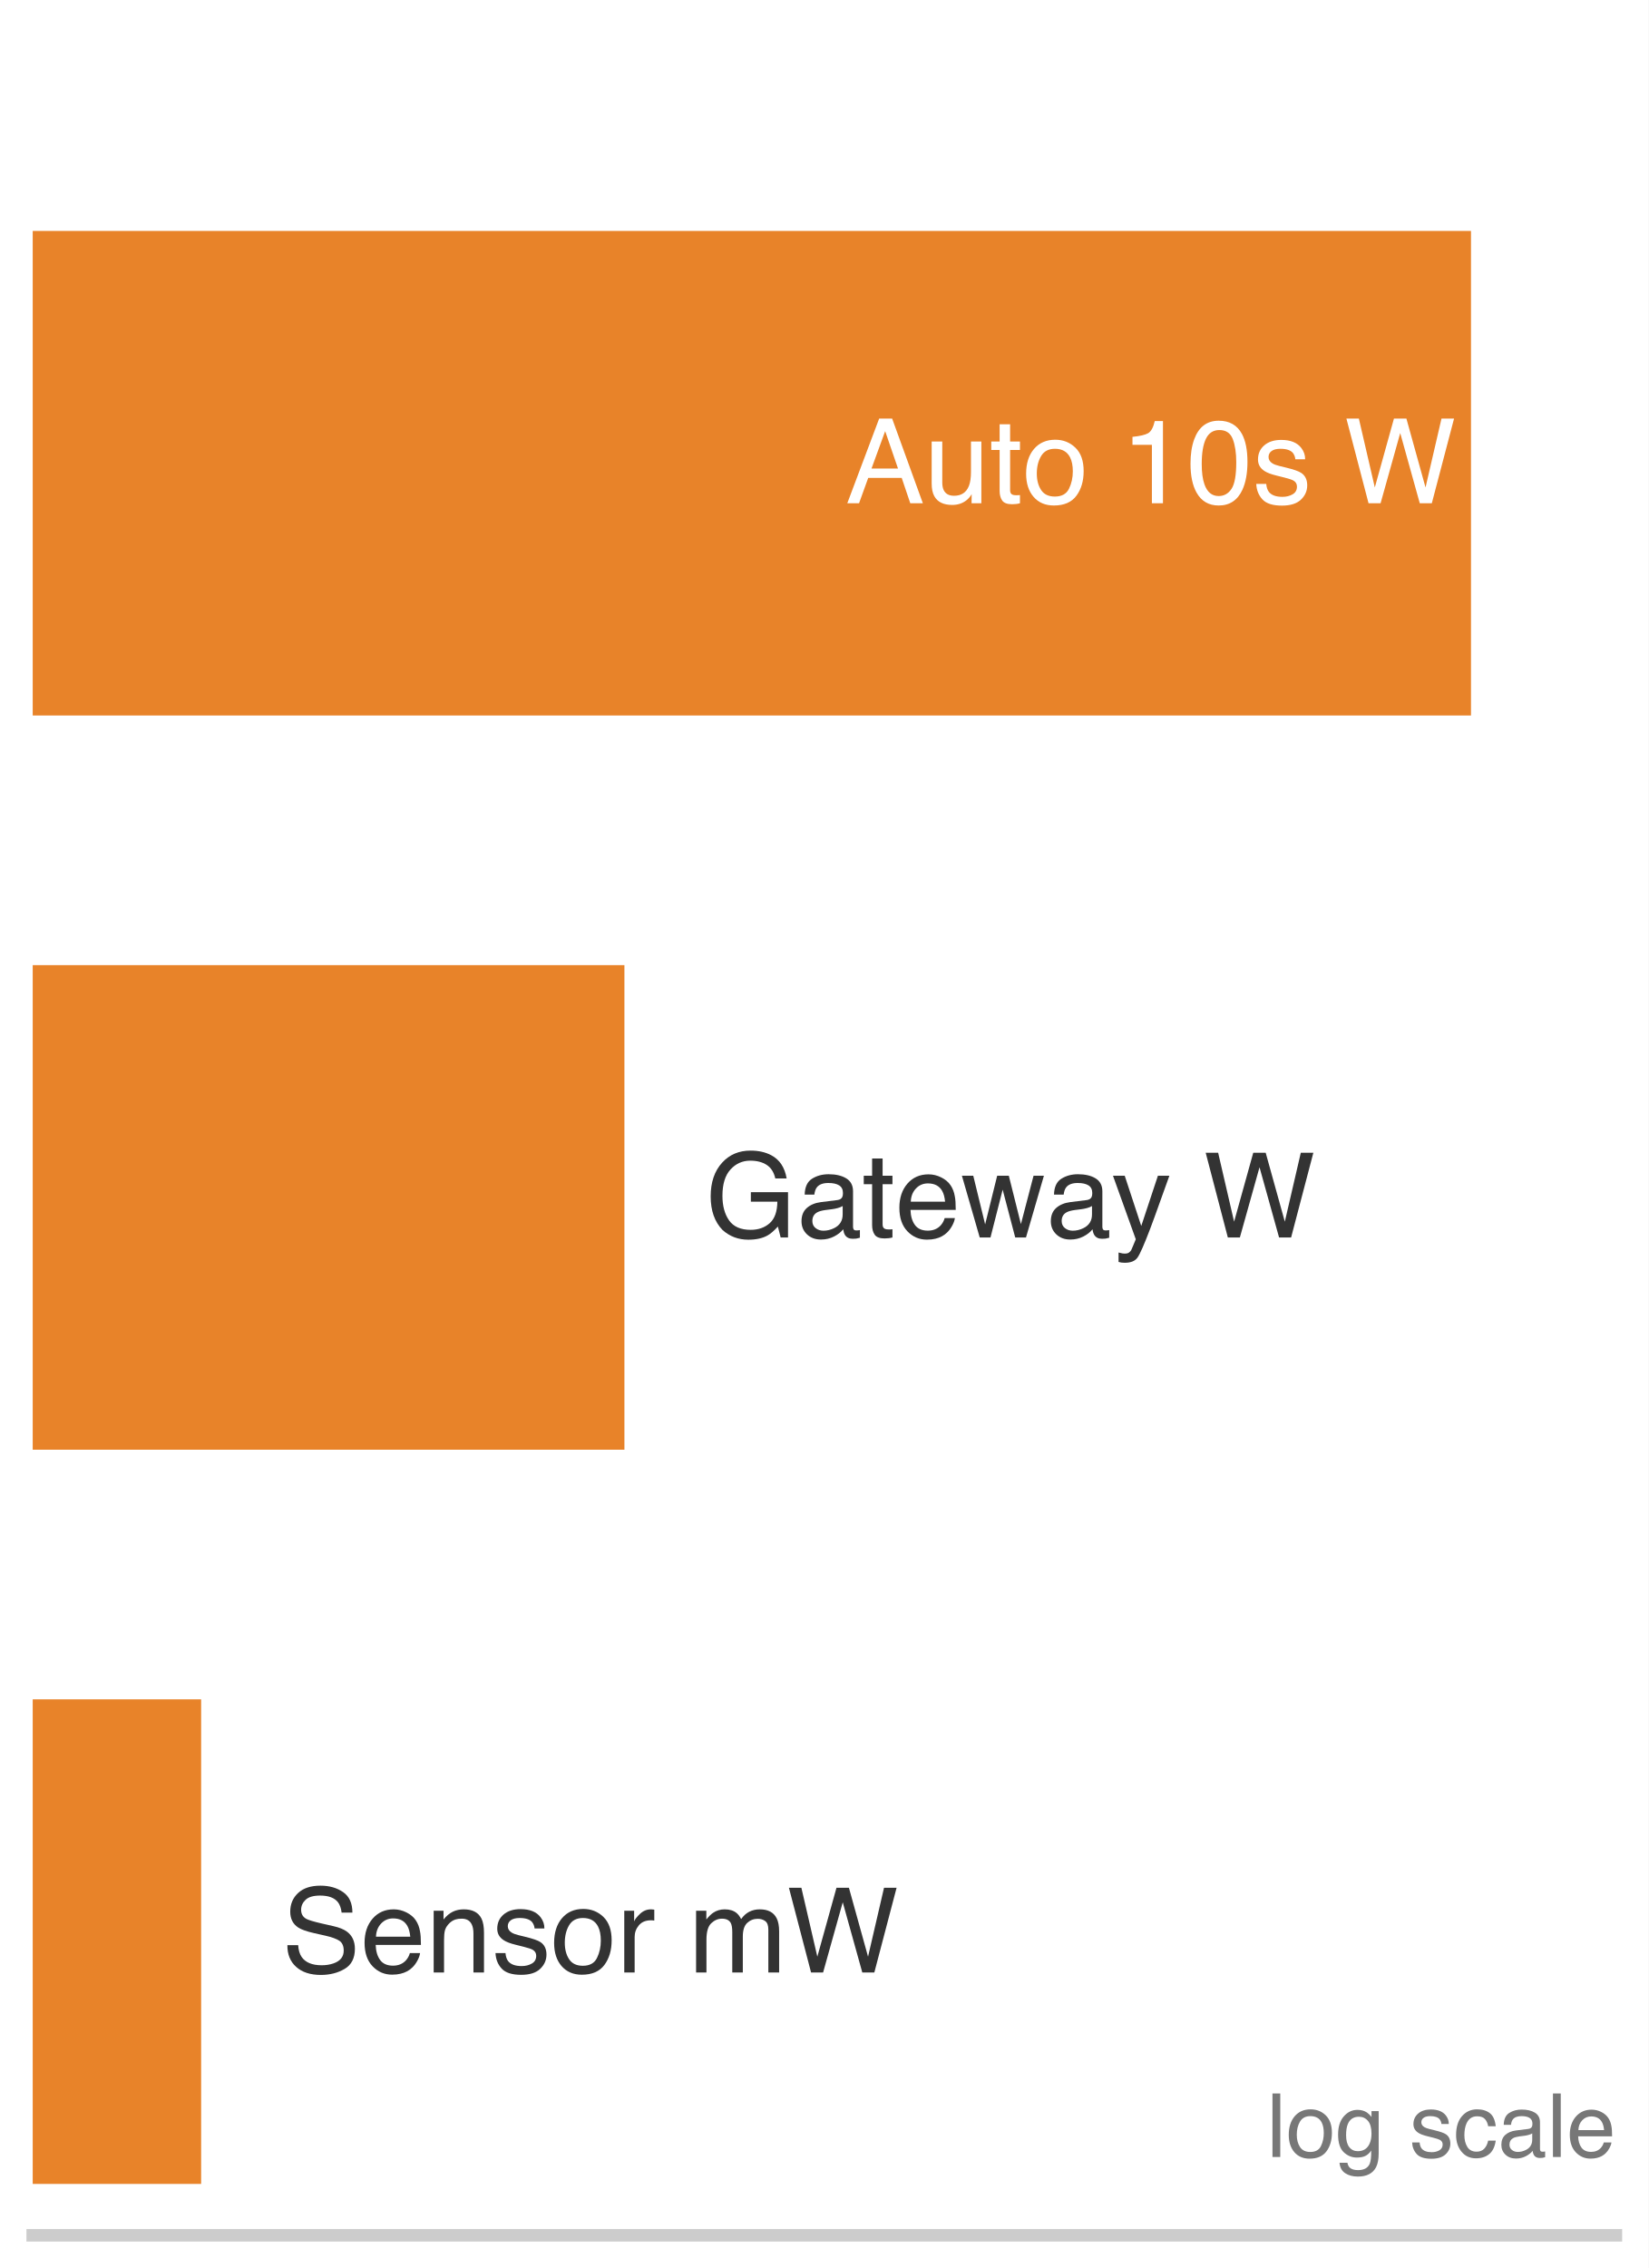
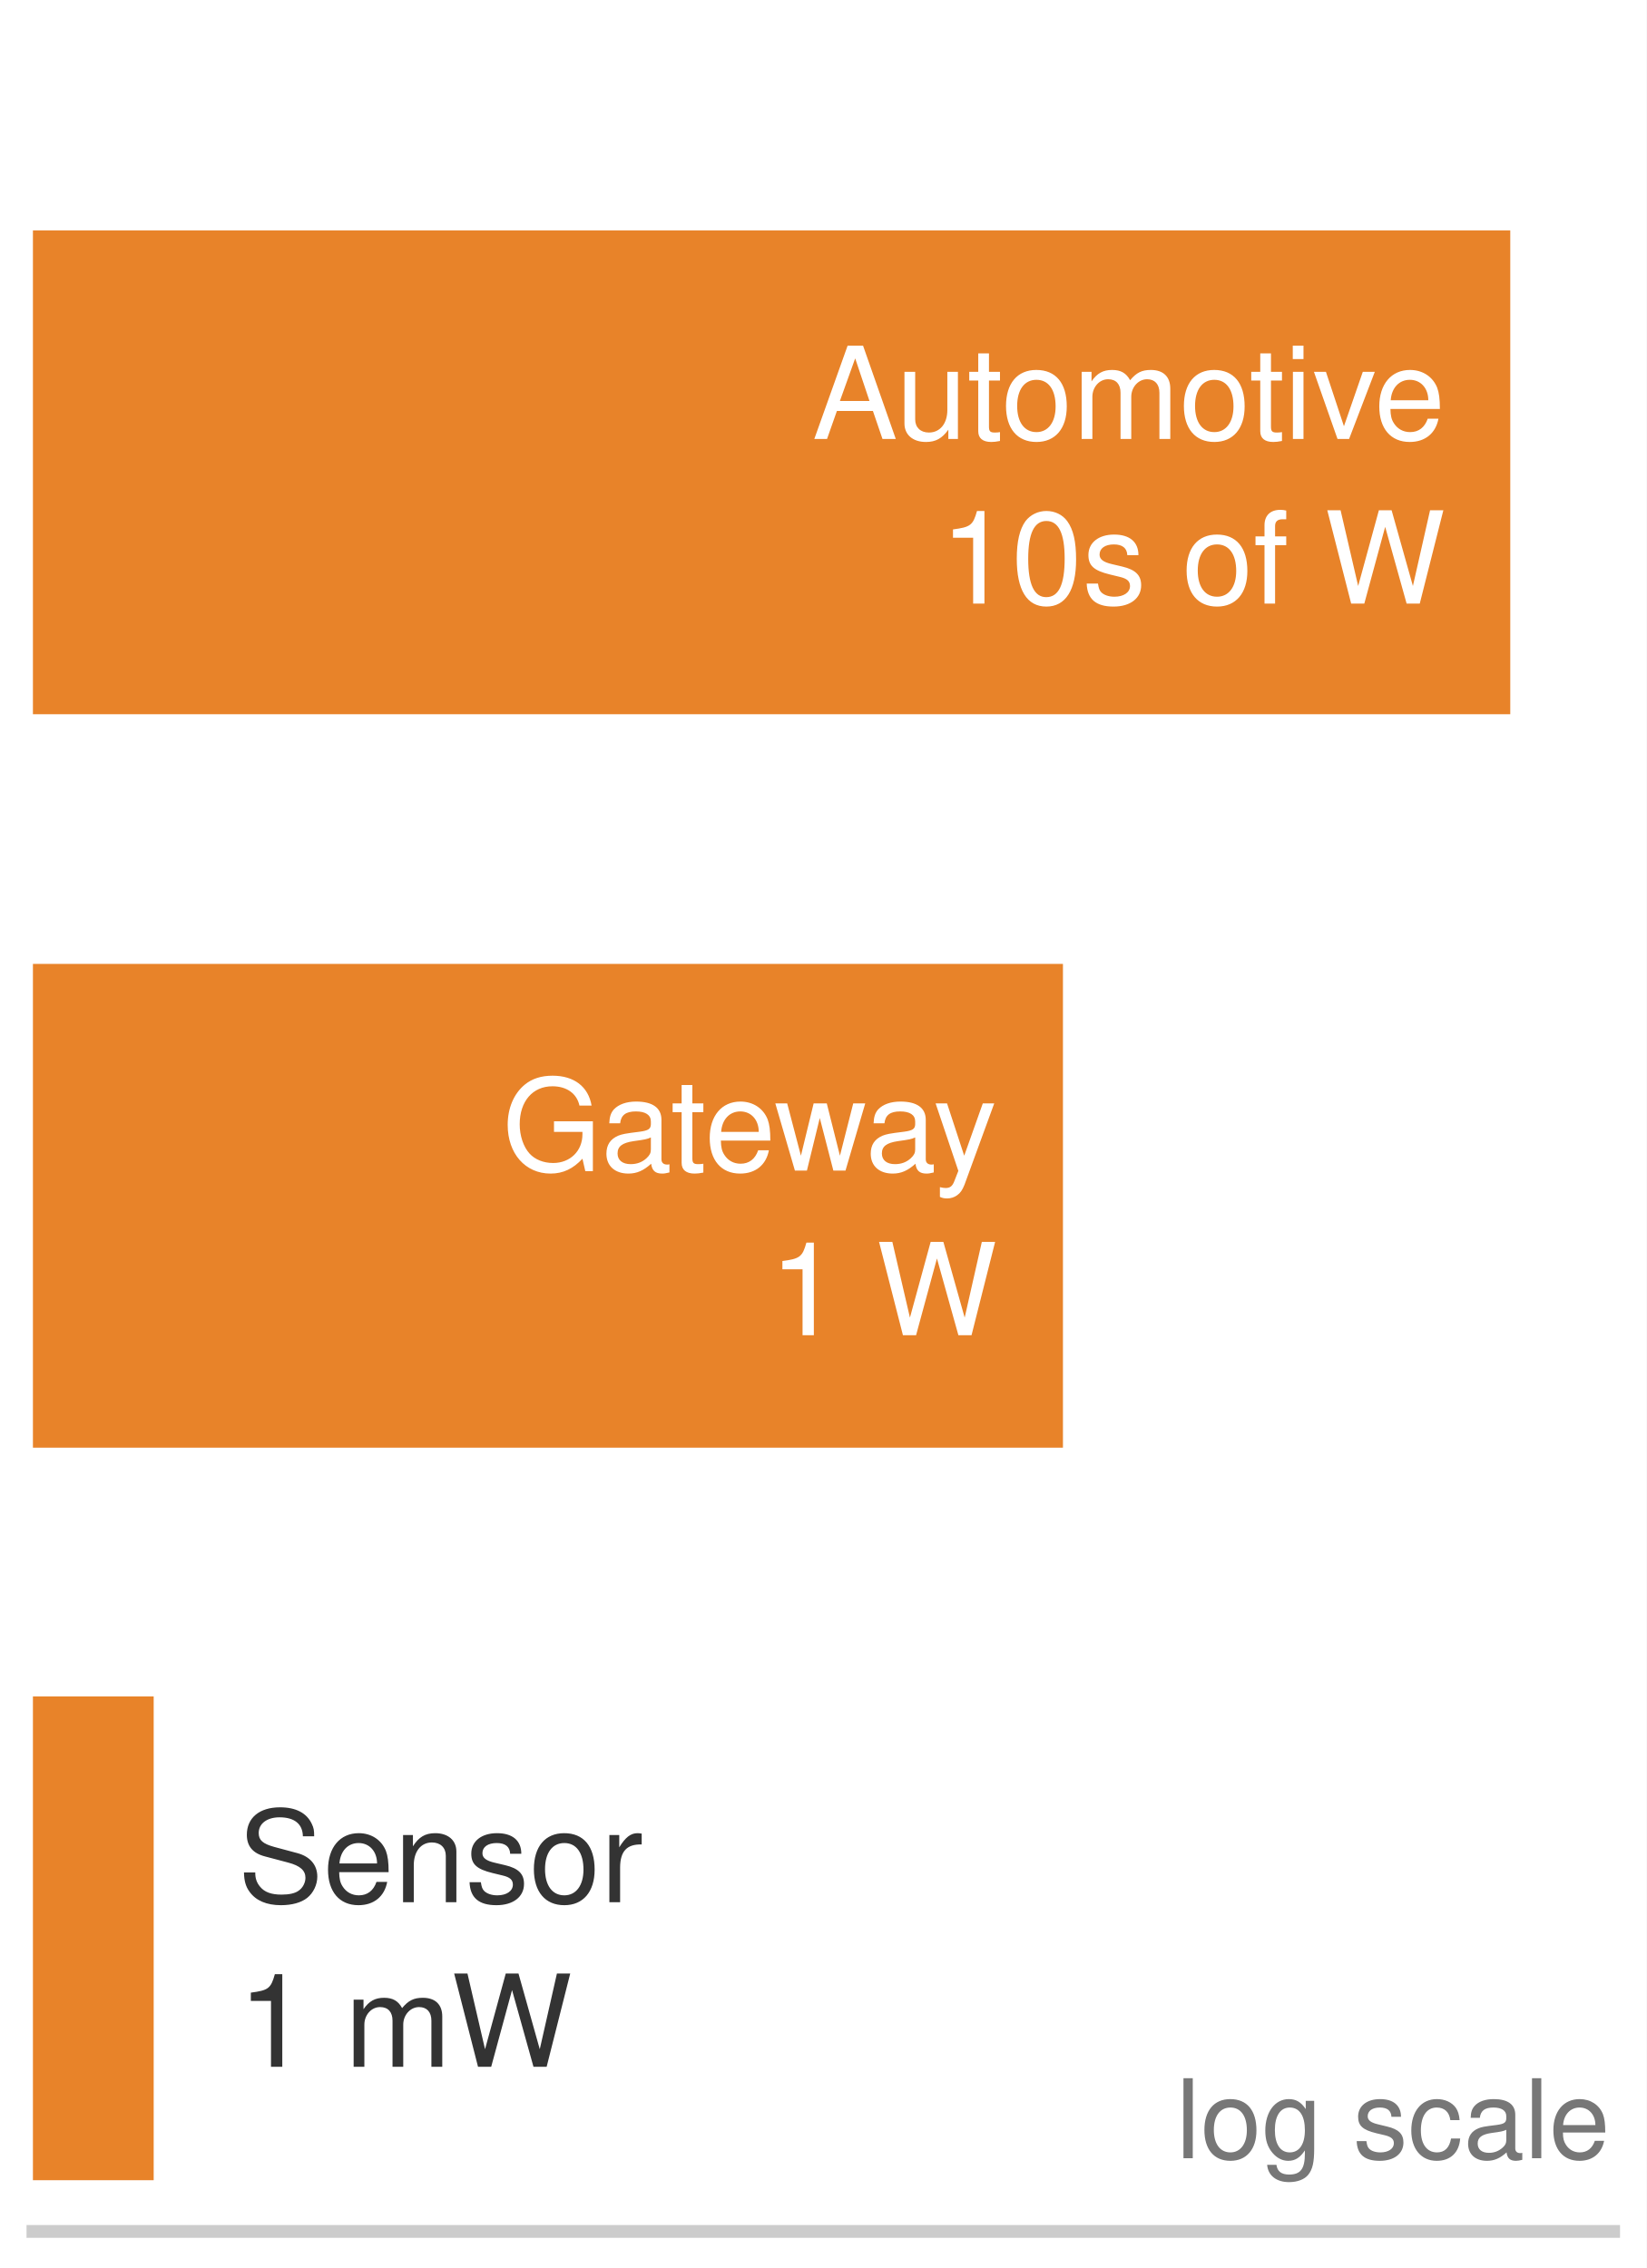
- <svg xmlns="http://www.w3.org/2000/svg" xmlns:xlink="http://www.w3.org/1999/xlink" width="72.63pt" height="99.9pt" viewBox="0 0 72.63 99.9" version="1.1">
-   <defs>
-     <style type="text/css">*{stroke-linejoin: round; stroke-linecap: butt}</style>
-   </defs>
-   <g id="figure_1">
-     <g id="patch_1">
-       <path d="M 0 99.9 L 72.63 99.9 L 72.63 0 L 0 0 z " style="fill: #ffffff" />
-     </g>
-     <g id="axes_1">
-       <g id="patch_2">
-         <path d="M 1.44 98.46 L 71.19 98.46 L 71.19 1.44 L 1.44 1.44 z " style="fill: #ffffff" />
-       </g>
-       <g id="patch_3">
-         <path d="M 1.44 31.516 L 64.805 31.516 L 64.805 10.172 L 1.44 10.172 z " clip-path="url(#p879ee31a35)" style="fill: #e67817; opacity: 0.92" />
-       </g>
-       <g id="patch_4">
-         <path d="M 1.44 63.856 L 27.509 63.856 L 27.509 42.512 L 1.44 42.512 z " clip-path="url(#p879ee31a35)" style="fill: #e67817; opacity: 0.92" />
-       </g>
-       <g id="patch_5">
-         <path d="M 1.44 96.196 L 8.861 96.196 L 8.861 74.852 L 1.44 74.852 z " clip-path="url(#p879ee31a35)" style="fill: #e67817; opacity: 0.92" />
-       </g>
-       <g id="matplotlib.axis_1">
-         <g id="xtick_1">
-           <g id="line2d_1" />
-         </g>
-         <g id="xtick_2">
-           <g id="line2d_2" />
-         </g>
-         <g id="xtick_3">
-           <g id="line2d_3" />
-         </g>
-         <g id="xtick_4">
-           <g id="line2d_4" />
-         </g>
-         <g id="xtick_5">
-           <g id="line2d_5" />
-         </g>
-         <g id="xtick_6">
-           <g id="line2d_6" />
-         </g>
-         <g id="xtick_7">
-           <g id="line2d_7" />
-         </g>
-         <g id="xtick_8">
-           <g id="line2d_8" />
-         </g>
-         <g id="xtick_9">
-           <g id="line2d_9" />
-         </g>
-         <g id="xtick_10">
-           <g id="line2d_10" />
-         </g>
-         <g id="xtick_11">
-           <g id="line2d_11" />
-         </g>
-         <g id="xtick_12">
-           <g id="line2d_12" />
-         </g>
-         <g id="xtick_13">
-           <g id="line2d_13" />
-         </g>
-         <g id="xtick_14">
-           <g id="line2d_14" />
-         </g>
-         <g id="xtick_15">
-           <g id="line2d_15" />
-         </g>
-         <g id="xtick_16">
-           <g id="line2d_16" />
-         </g>
-         <g id="xtick_17">
-           <g id="line2d_17" />
-         </g>
-         <g id="xtick_18">
-           <g id="line2d_18" />
-         </g>
-         <g id="xtick_19">
-           <g id="line2d_19" />
-         </g>
-         <g id="xtick_20">
-           <g id="line2d_20" />
-         </g>
-         <g id="xtick_21">
-           <g id="line2d_21" />
-         </g>
-         <g id="xtick_22">
-           <g id="line2d_22" />
-         </g>
-         <g id="xtick_23">
-           <g id="line2d_23" />
-         </g>
-         <g id="xtick_24">
-           <g id="line2d_24" />
-         </g>
-         <g id="xtick_25">
-           <g id="line2d_25" />
-         </g>
-         <g id="xtick_26">
-           <g id="line2d_26" />
-         </g>
-         <g id="xtick_27">
-           <g id="line2d_27" />
-         </g>
-         <g id="xtick_28">
-           <g id="line2d_28" />
-         </g>
-         <g id="xtick_29">
-           <g id="line2d_29" />
-         </g>
-         <g id="xtick_30">
-           <g id="line2d_30" />
-         </g>
-         <g id="xtick_31">
-           <g id="line2d_31" />
-         </g>
-       </g>
-       <g id="matplotlib.axis_2" />
-       <g id="patch_6">
-         <path d="M 1.44 98.46 L 71.19 98.46 " style="fill: none; stroke: #cccccc; stroke-width: 0.55; stroke-linejoin: miter; stroke-linecap: square" />
-       </g>
-       <g id="text_1">
-         <g style="fill: #ffffff" transform="translate(37.25175 22.16716) scale(0.052 -0.052)">
-           <defs>
-             <path id="Helvetica-41" d="M 2844 1881 L 2147 3909 L 1406 1881 L 2844 1881 z M 1822 4591 L 2525 4591 L 4191 0 L 3509 0 L 3044 1375 L 1228 1375 L 731 0 L 94 0 L 1822 4591 z " transform="scale(0.015625)" />
-             <path id="Helvetica-75" d="M 975 3347 L 975 1125 Q 975 869 1056 706 Q 1206 406 1616 406 Q 2203 406 2416 931 Q 2531 1213 2531 1703 L 2531 3347 L 3094 3347 L 3094 0 L 2563 0 L 2569 494 Q 2459 303 2297 172 Q 1975 -91 1516 -91 Q 800 -91 541 388 Q 400 644 400 1072 L 400 3347 L 975 3347 z M 1747 3428 L 1747 3428 z " transform="scale(0.015625)" />
-             <path id="Helvetica-74" d="M 525 4281 L 1094 4281 L 1094 3347 L 1628 3347 L 1628 2888 L 1094 2888 L 1094 703 Q 1094 528 1213 469 Q 1278 434 1431 434 Q 1472 434 1519 436 Q 1566 438 1628 444 L 1628 0 Q 1531 -28 1426 -40 Q 1322 -53 1200 -53 Q 806 -53 665 148 Q 525 350 525 672 L 525 2888 L 72 2888 L 72 3347 L 525 3347 L 525 4281 z " transform="scale(0.015625)" />
-             <path id="Helvetica-6f" d="M 1741 363 Q 2300 363 2508 786 Q 2716 1209 2716 1728 Q 2716 2197 2566 2491 Q 2328 2953 1747 2953 Q 1231 2953 997 2559 Q 763 2166 763 1609 Q 763 1075 997 719 Q 1231 363 1741 363 z M 1763 3444 Q 2409 3444 2856 3012 Q 3303 2581 3303 1744 Q 3303 934 2909 406 Q 2516 -122 1688 -122 Q 997 -122 590 345 Q 184 813 184 1600 Q 184 2444 612 2944 Q 1041 3444 1763 3444 z M 1744 3428 L 1744 3428 z " transform="scale(0.015625)" />
-             <path id="Helvetica-20" transform="scale(0.015625)" />
-             <path id="Helvetica-31" d="M 613 3169 L 613 3600 Q 1222 3659 1462 3798 Q 1703 3938 1822 4456 L 2266 4456 L 2266 0 L 1666 0 L 1666 3169 L 613 3169 z " transform="scale(0.015625)" />
-             <path id="Helvetica-30" d="M 1731 4475 Q 2600 4475 2988 3759 Q 3288 3206 3288 2244 Q 3288 1331 3016 734 Q 2622 -122 1728 -122 Q 922 -122 528 578 Q 200 1163 200 2147 Q 200 2909 397 3456 Q 766 4475 1731 4475 z M 1725 391 Q 2163 391 2422 778 Q 2681 1166 2681 2222 Q 2681 2984 2493 3476 Q 2306 3969 1766 3969 Q 1269 3969 1039 3501 Q 809 3034 809 2125 Q 809 1441 956 1025 Q 1181 391 1725 391 z " transform="scale(0.015625)" />
-             <path id="Helvetica-73" d="M 747 1050 Q 772 769 888 619 Q 1100 347 1625 347 Q 1938 347 2175 483 Q 2413 619 2413 903 Q 2413 1119 2222 1231 Q 2100 1300 1741 1391 L 1294 1503 Q 866 1609 663 1741 Q 300 1969 300 2372 Q 300 2847 642 3140 Q 984 3434 1563 3434 Q 2319 3434 2653 2991 Q 2863 2709 2856 2384 L 2325 2384 Q 2309 2575 2191 2731 Q 1997 2953 1519 2953 Q 1200 2953 1036 2831 Q 872 2709 872 2509 Q 872 2291 1088 2159 Q 1213 2081 1456 2022 L 1828 1931 Q 2434 1784 2641 1647 Q 2969 1431 2969 969 Q 2969 522 2630 197 Q 2291 -128 1597 -128 Q 850 -128 539 211 Q 228 550 206 1050 L 747 1050 z M 1578 3428 L 1578 3428 z " transform="scale(0.015625)" />
-             <path id="Helvetica-57" d="M 791 4591 L 1656 856 L 2694 4591 L 3369 4591 L 4406 856 L 5272 4591 L 5953 4591 L 4747 0 L 4094 0 L 3034 3806 L 1969 0 L 1316 0 L 116 4591 L 791 4591 z " transform="scale(0.015625)" />
-           </defs>
-           <use xlink:href="#Helvetica-41" />
-           <use xlink:href="#Helvetica-75" transform="translate(66.69922 0)" />
-           <use xlink:href="#Helvetica-74" transform="translate(122.3145 0)" />
-           <use xlink:href="#Helvetica-6f" transform="translate(150.0977 0)" />
-           <use xlink:href="#Helvetica-20" transform="translate(205.7129 0)" />
-           <use xlink:href="#Helvetica-31" transform="translate(233.4961 0)" />
-           <use xlink:href="#Helvetica-30" transform="translate(289.1113 0)" />
-           <use xlink:href="#Helvetica-73" transform="translate(344.7266 0)" />
-           <use xlink:href="#Helvetica-20" transform="translate(394.7266 0)" />
-           <use xlink:href="#Helvetica-57" transform="translate(422.5098 0)" />
-         </g>
-       </g>
-       <g id="text_2">
-         <g style="fill: #333333" transform="translate(12.41005 86.8825) scale(0.052 -0.052)">
-           <defs>
-             <path id="Helvetica-53" d="M 894 1481 Q 916 1091 1078 847 Q 1388 391 2169 391 Q 2519 391 2806 491 Q 3363 684 3363 1184 Q 3363 1559 3128 1719 Q 2891 1875 2384 1991 L 1763 2131 Q 1153 2269 900 2434 Q 463 2722 463 3294 Q 463 3913 891 4309 Q 1319 4706 2103 4706 Q 2825 4706 3329 4357 Q 3834 4009 3834 3244 L 3250 3244 Q 3203 3613 3050 3809 Q 2766 4169 2084 4169 Q 1534 4169 1293 3937 Q 1053 3706 1053 3400 Q 1053 3063 1334 2906 Q 1519 2806 2169 2656 L 2813 2509 Q 3278 2403 3531 2219 Q 3969 1897 3969 1284 Q 3969 522 3414 194 Q 2859 -134 2125 -134 Q 1269 -134 784 303 Q 300 738 309 1481 L 894 1481 z M 2150 4716 L 2150 4716 z " transform="scale(0.015625)" />
-             <path id="Helvetica-65" d="M 1806 3422 Q 2163 3422 2497 3255 Q 2831 3088 3006 2822 Q 3175 2569 3231 2231 Q 3281 2000 3281 1494 L 828 1494 Q 844 984 1069 676 Q 1294 369 1766 369 Q 2206 369 2469 659 Q 2619 828 2681 1050 L 3234 1050 Q 3213 866 3089 639 Q 2966 413 2813 269 Q 2556 19 2178 -69 Q 1975 -119 1719 -119 Q 1094 -119 659 336 Q 225 791 225 1609 Q 225 2416 662 2919 Q 1100 3422 1806 3422 z M 2703 1941 Q 2669 2306 2544 2525 Q 2313 2931 1772 2931 Q 1384 2931 1121 2651 Q 859 2372 844 1941 L 2703 1941 z M 1753 3428 L 1753 3428 z " transform="scale(0.015625)" />
-             <path id="Helvetica-6e" d="M 413 3347 L 947 3347 L 947 2872 Q 1184 3166 1450 3294 Q 1716 3422 2041 3422 Q 2753 3422 3003 2925 Q 3141 2653 3141 2147 L 3141 0 L 2569 0 L 2569 2109 Q 2569 2416 2478 2603 Q 2328 2916 1934 2916 Q 1734 2916 1606 2875 Q 1375 2806 1200 2600 Q 1059 2434 1017 2257 Q 975 2081 975 1753 L 975 0 L 413 0 L 413 3347 z M 1734 3428 L 1734 3428 z " transform="scale(0.015625)" />
-             <path id="Helvetica-72" d="M 428 3347 L 963 3347 L 963 2769 Q 1028 2938 1284 3180 Q 1541 3422 1875 3422 Q 1891 3422 1928 3419 Q 1966 3416 2056 3406 L 2056 2813 Q 2006 2822 1964 2825 Q 1922 2828 1872 2828 Q 1447 2828 1219 2554 Q 991 2281 991 1925 L 991 0 L 428 0 L 428 3347 z " transform="scale(0.015625)" />
-             <path id="Helvetica-6d" d="M 413 3347 L 969 3347 L 969 2872 Q 1169 3119 1331 3231 Q 1609 3422 1963 3422 Q 2363 3422 2606 3225 Q 2744 3113 2856 2894 Q 3044 3163 3297 3292 Q 3550 3422 3866 3422 Q 4541 3422 4784 2934 Q 4916 2672 4916 2228 L 4916 0 L 4331 0 L 4331 2325 Q 4331 2659 4164 2784 Q 3997 2909 3756 2909 Q 3425 2909 3186 2687 Q 2947 2466 2947 1947 L 2947 0 L 2375 0 L 2375 2184 Q 2375 2525 2294 2681 Q 2166 2916 1816 2916 Q 1497 2916 1236 2669 Q 975 2422 975 1775 L 975 0 L 413 0 L 413 3347 z " transform="scale(0.015625)" />
-           </defs>
-           <use xlink:href="#Helvetica-53" />
-           <use xlink:href="#Helvetica-65" transform="translate(66.69922 0)" />
-           <use xlink:href="#Helvetica-6e" transform="translate(122.3145 0)" />
-           <use xlink:href="#Helvetica-73" transform="translate(177.9297 0)" />
-           <use xlink:href="#Helvetica-6f" transform="translate(227.9297 0)" />
-           <use xlink:href="#Helvetica-72" transform="translate(283.5449 0)" />
-           <use xlink:href="#Helvetica-20" transform="translate(316.8457 0)" />
-           <use xlink:href="#Helvetica-6d" transform="translate(344.6289 0)" />
-           <use xlink:href="#Helvetica-57" transform="translate(427.9297 0)" />
-         </g>
-       </g>
-       <g id="text_3">
-         <g style="fill: #333333" transform="translate(31.05797 54.50716) scale(0.052 -0.052)">
-           <defs>
-             <path id="Helvetica-47" d="M 2472 4709 Q 3119 4709 3591 4459 Q 4275 4100 4428 3200 L 3813 3200 Q 3700 3703 3347 3933 Q 2994 4163 2456 4163 Q 1819 4163 1383 3684 Q 947 3206 947 2259 Q 947 1441 1306 927 Q 1666 413 2478 413 Q 3100 413 3508 773 Q 3916 1134 3925 1941 L 2488 1941 L 2488 2456 L 4503 2456 L 4503 0 L 4103 0 L 3953 591 Q 3638 244 3394 109 Q 2984 -122 2353 -122 Q 1538 -122 950 406 Q 309 1069 309 2225 Q 309 3378 934 4059 Q 1528 4709 2472 4709 z M 2369 4716 L 2369 4716 z " transform="scale(0.015625)" />
-             <path id="Helvetica-61" d="M 844 891 Q 844 647 1022 506 Q 1200 366 1444 366 Q 1741 366 2019 503 Q 2488 731 2488 1250 L 2488 1703 Q 2384 1638 2221 1594 Q 2059 1550 1903 1531 L 1563 1488 Q 1256 1447 1103 1359 Q 844 1213 844 891 z M 2206 2028 Q 2400 2053 2466 2191 Q 2503 2266 2503 2406 Q 2503 2694 2298 2823 Q 2094 2953 1713 2953 Q 1272 2953 1088 2716 Q 984 2584 953 2325 L 428 2325 Q 444 2944 830 3186 Q 1216 3428 1725 3428 Q 2316 3428 2684 3203 Q 3050 2978 3050 2503 L 3050 575 Q 3050 488 3086 434 Q 3122 381 3238 381 Q 3275 381 3322 386 Q 3369 391 3422 400 L 3422 -16 Q 3291 -53 3222 -62 Q 3153 -72 3034 -72 Q 2744 -72 2613 134 Q 2544 244 2516 444 Q 2344 219 2022 53 Q 1700 -113 1313 -113 Q 847 -113 551 170 Q 256 453 256 878 Q 256 1344 547 1600 Q 838 1856 1309 1916 L 2206 2028 z M 1741 3428 L 1741 3428 z " transform="scale(0.015625)" />
-             <path id="Helvetica-77" d="M 672 3347 L 1316 709 L 1969 3347 L 2600 3347 L 3256 725 L 3941 3347 L 4503 3347 L 3531 0 L 2947 0 L 2266 2591 L 1606 0 L 1022 0 L 56 3347 L 672 3347 z " transform="scale(0.015625)" />
-             <path id="Helvetica-79" d="M 2503 3347 L 3125 3347 Q 3006 3025 2597 1878 Q 2291 1016 2084 472 Q 1597 -809 1397 -1090 Q 1197 -1372 709 -1372 Q 591 -1372 527 -1362 Q 463 -1353 369 -1328 L 369 -816 Q 516 -856 581 -865 Q 647 -875 697 -875 Q 853 -875 926 -823 Q 1000 -772 1050 -697 Q 1066 -672 1162 -440 Q 1259 -209 1303 -97 L 66 3347 L 703 3347 L 1600 622 L 2503 3347 z M 1597 3428 L 1597 3428 z " transform="scale(0.015625)" />
-           </defs>
-           <use xlink:href="#Helvetica-47" />
-           <use xlink:href="#Helvetica-61" transform="translate(77.7832 0)" />
-           <use xlink:href="#Helvetica-74" transform="translate(133.3984 0)" />
-           <use xlink:href="#Helvetica-65" transform="translate(161.1816 0)" />
-           <use xlink:href="#Helvetica-77" transform="translate(216.7969 0)" />
-           <use xlink:href="#Helvetica-61" transform="translate(289.0137 0)" />
-           <use xlink:href="#Helvetica-79" transform="translate(344.6289 0)" />
-           <use xlink:href="#Helvetica-20" transform="translate(394.6289 0)" />
-           <use xlink:href="#Helvetica-57" transform="translate(422.4121 0)" />
-         </g>
-       </g>
-       <g id="text_4">
-         <g style="fill: #777777" transform="translate(55.79841 95.00992) scale(0.039 -0.039)">
-           <defs>
-             <path id="Helvetica-6c" d="M 428 4591 L 991 4591 L 991 0 L 428 0 L 428 4591 z " transform="scale(0.015625)" />
-             <path id="Helvetica-67" d="M 1594 3406 Q 1988 3406 2281 3213 Q 2441 3103 2606 2894 L 2606 3316 L 3125 3316 L 3125 272 Q 3125 -366 2938 -734 Q 2588 -1416 1616 -1416 Q 1075 -1416 706 -1173 Q 338 -931 294 -416 L 866 -416 Q 906 -641 1028 -763 Q 1219 -950 1628 -950 Q 2275 -950 2475 -494 Q 2594 -225 2584 466 Q 2416 209 2178 84 Q 1941 -41 1550 -41 Q 1006 -41 598 345 Q 191 731 191 1622 Q 191 2463 602 2934 Q 1013 3406 1594 3406 z M 2606 1688 Q 2606 2309 2350 2609 Q 2094 2909 1697 2909 Q 1103 2909 884 2353 Q 769 2056 769 1575 Q 769 1009 998 714 Q 1228 419 1616 419 Q 2222 419 2469 966 Q 2606 1275 2606 1688 z M 1659 3428 L 1659 3428 z " transform="scale(0.015625)" />
-             <path id="Helvetica-63" d="M 1703 3444 Q 2269 3444 2623 3169 Q 2978 2894 3050 2222 L 2503 2222 Q 2453 2531 2275 2736 Q 2097 2941 1703 2941 Q 1166 2941 934 2416 Q 784 2075 784 1575 Q 784 1072 996 728 Q 1209 384 1666 384 Q 2016 384 2220 598 Q 2425 813 2503 1184 L 3050 1184 Q 2956 519 2581 211 Q 2206 -97 1622 -97 Q 966 -97 575 383 Q 184 863 184 1581 Q 184 2463 612 2953 Q 1041 3444 1703 3444 z M 1616 3428 L 1616 3428 z " transform="scale(0.015625)" />
-           </defs>
-           <use xlink:href="#Helvetica-6c" />
-           <use xlink:href="#Helvetica-6f" transform="translate(22.2168 0)" />
-           <use xlink:href="#Helvetica-67" transform="translate(77.83203 0)" />
-           <use xlink:href="#Helvetica-20" transform="translate(133.4473 0)" />
-           <use xlink:href="#Helvetica-73" transform="translate(161.2305 0)" />
-           <use xlink:href="#Helvetica-63" transform="translate(211.2305 0)" />
-           <use xlink:href="#Helvetica-61" transform="translate(261.2305 0)" />
-           <use xlink:href="#Helvetica-6c" transform="translate(316.8457 0)" />
-           <use xlink:href="#Helvetica-65" transform="translate(339.0625 0)" />
-         </g>
-       </g>
-     </g>
+ <svg xmlns="http://www.w3.org/2000/svg" width="100%" viewBox="0 0 180 248" role="img" aria-label="Log-scale ladder of edge power budgets: sensor about 1 mW, gateway about 1 W, automotive tens of watts." font-family="Helvetica Neue, Helvetica, Arial, sans-serif">
+   <rect x="0" y="0" width="180" height="248" fill="#ffffff" />
+   <g fill="#e67817" opacity="0.92">
+     <rect x="3.6" y="25.2" width="161.5" height="52.9" />
+     <rect x="3.6" y="105.4" width="112.6" height="52.9" />
+     <rect x="3.6" y="185.5" width="13.2" height="52.9" />
  </g>
-   <defs>
-     <clipPath id="p879ee31a35">
-       <rect x="1.44" y="1.44" width="69.75" height="97.02" />
-     </clipPath>
-   </defs>
+   <path d="M3.6 244 H176.4" stroke="#cccccc" stroke-width="1.4" stroke-linecap="square" />
+   <g font-size="14">
+     <text x="158" y="48" fill="#ffffff" text-anchor="end">Automotive</text>
+     <text x="158" y="66" fill="#ffffff" text-anchor="end">10s of W</text>
+     <text x="109" y="128" fill="#ffffff" text-anchor="end">Gateway</text>
+     <text x="109" y="146" fill="#ffffff" text-anchor="end">1 W</text>
+     <text x="26" y="208" fill="#333333">Sensor</text>
+     <text x="26" y="226" fill="#333333">1 mW</text>
+   </g>
+   <text x="176" y="236" font-size="12" fill="#777777" text-anchor="end">log scale</text>
</svg>
